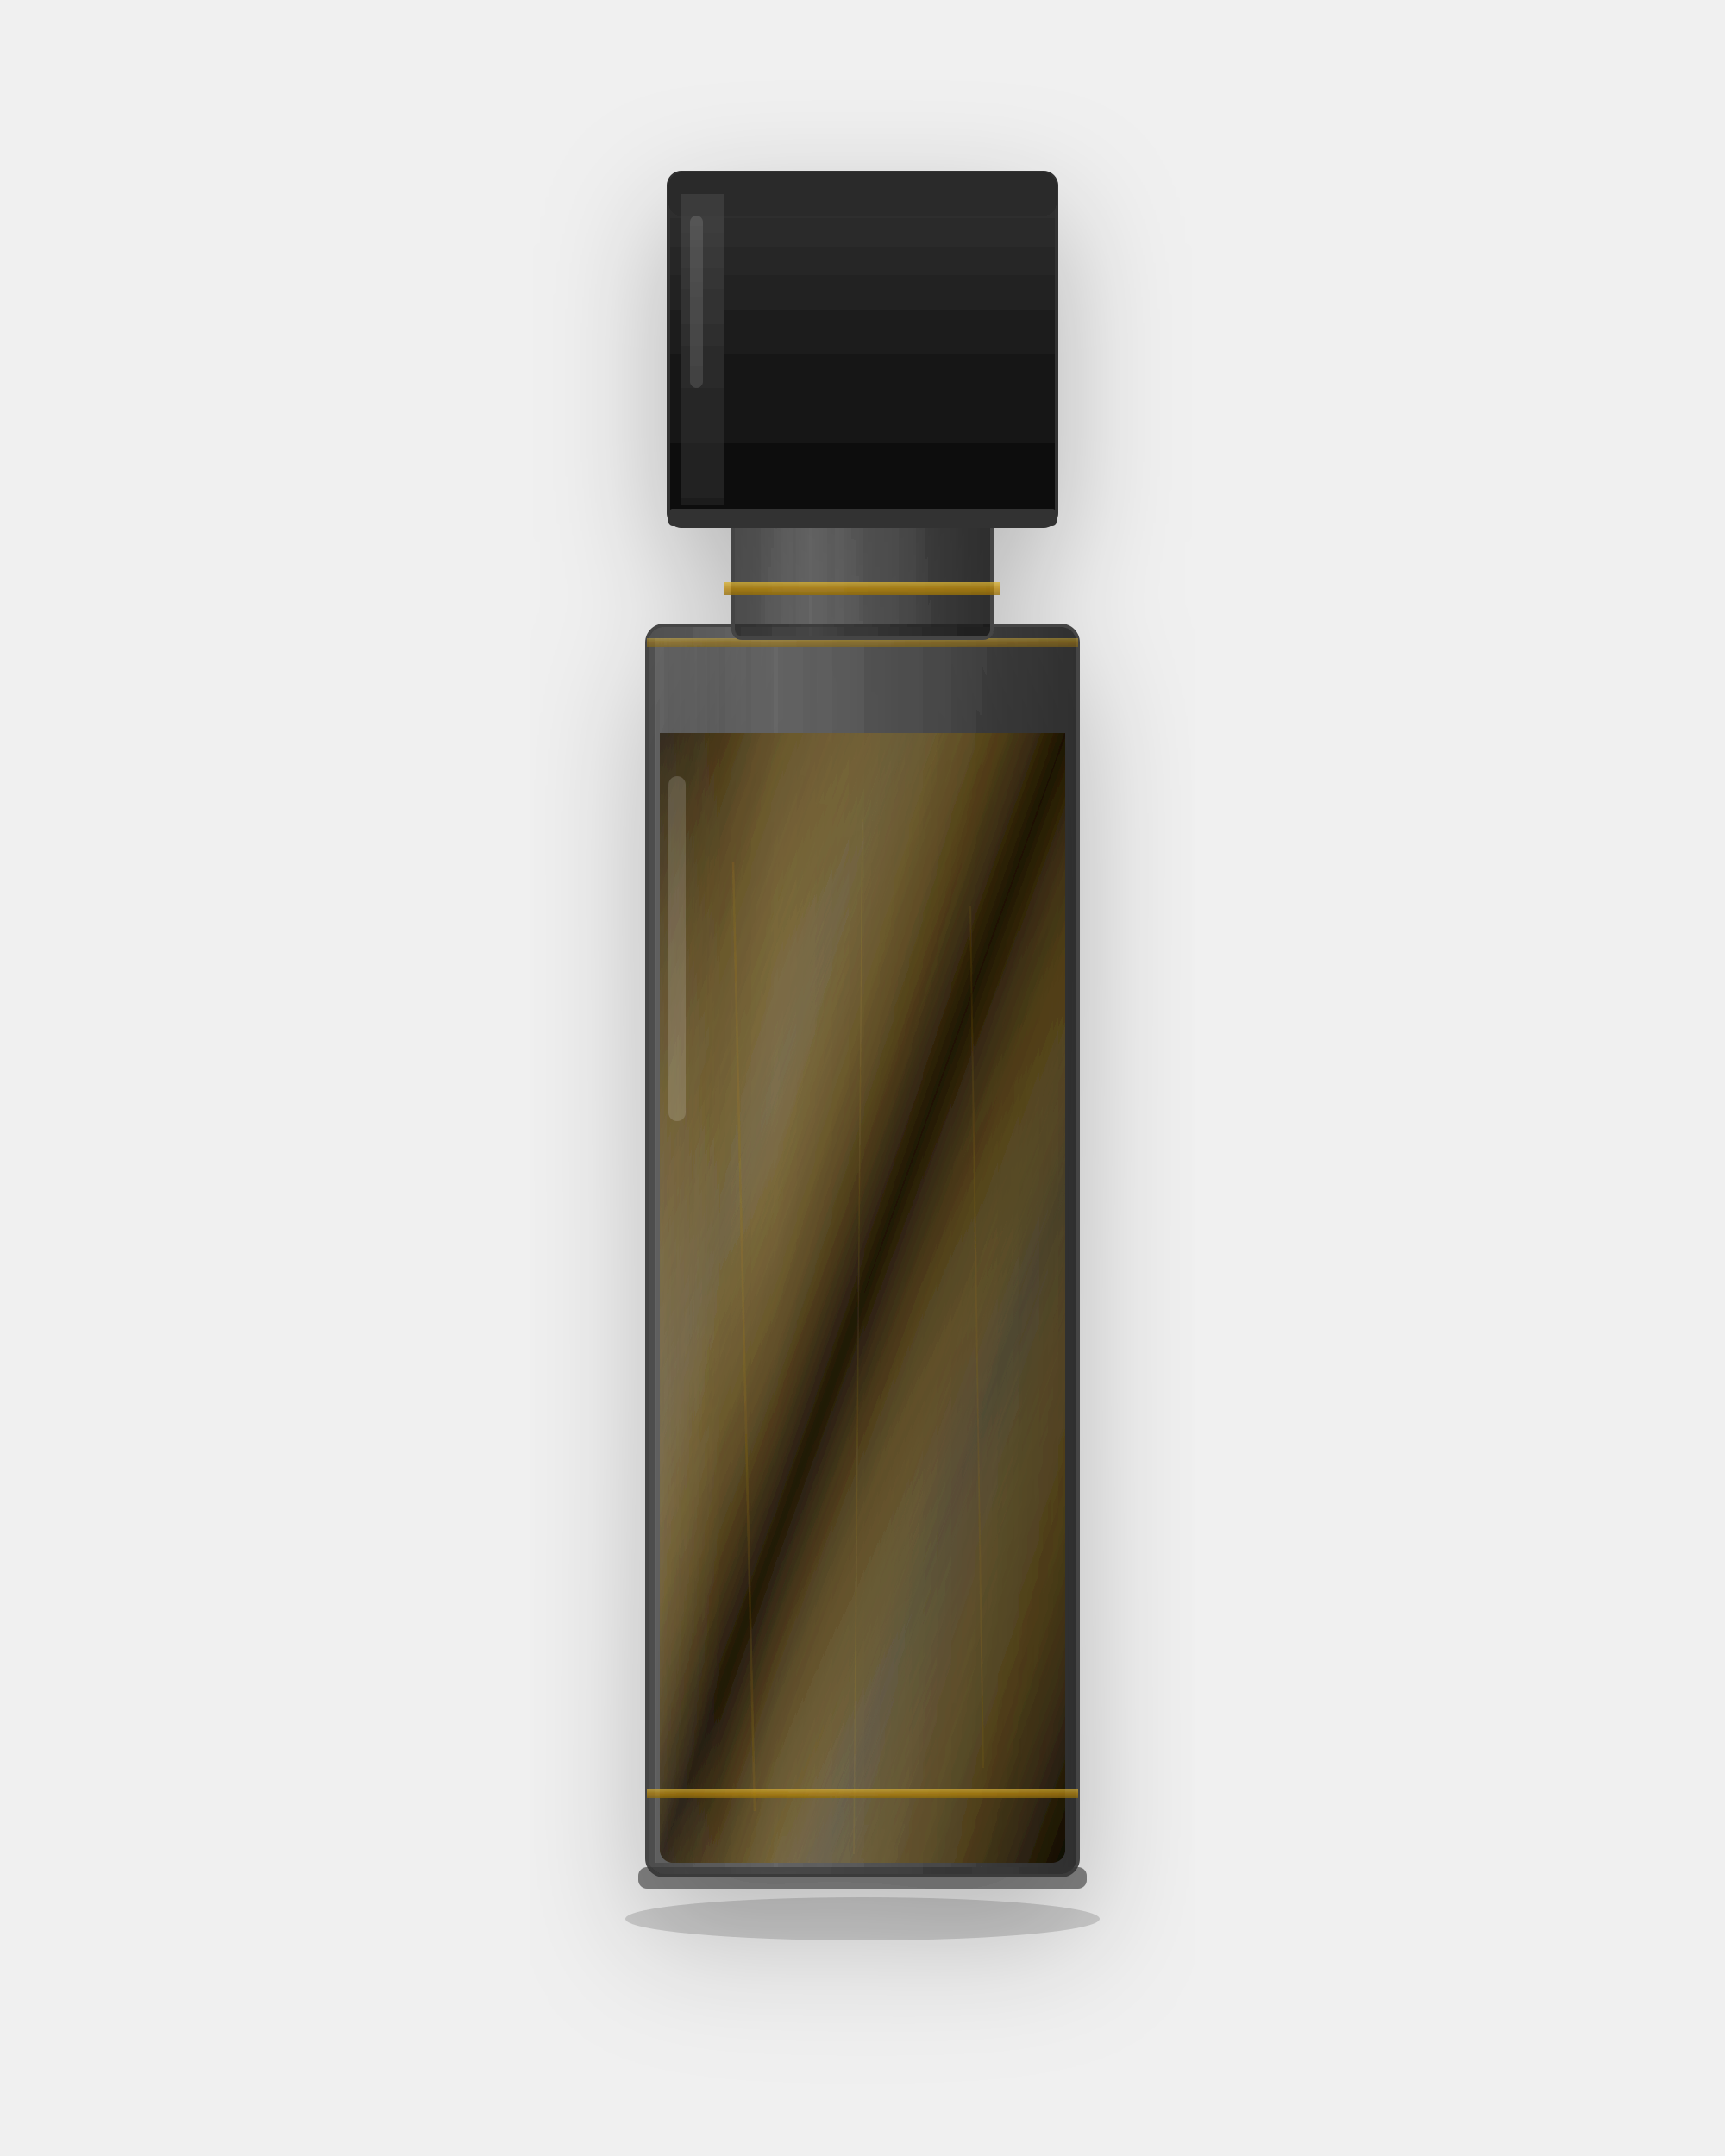
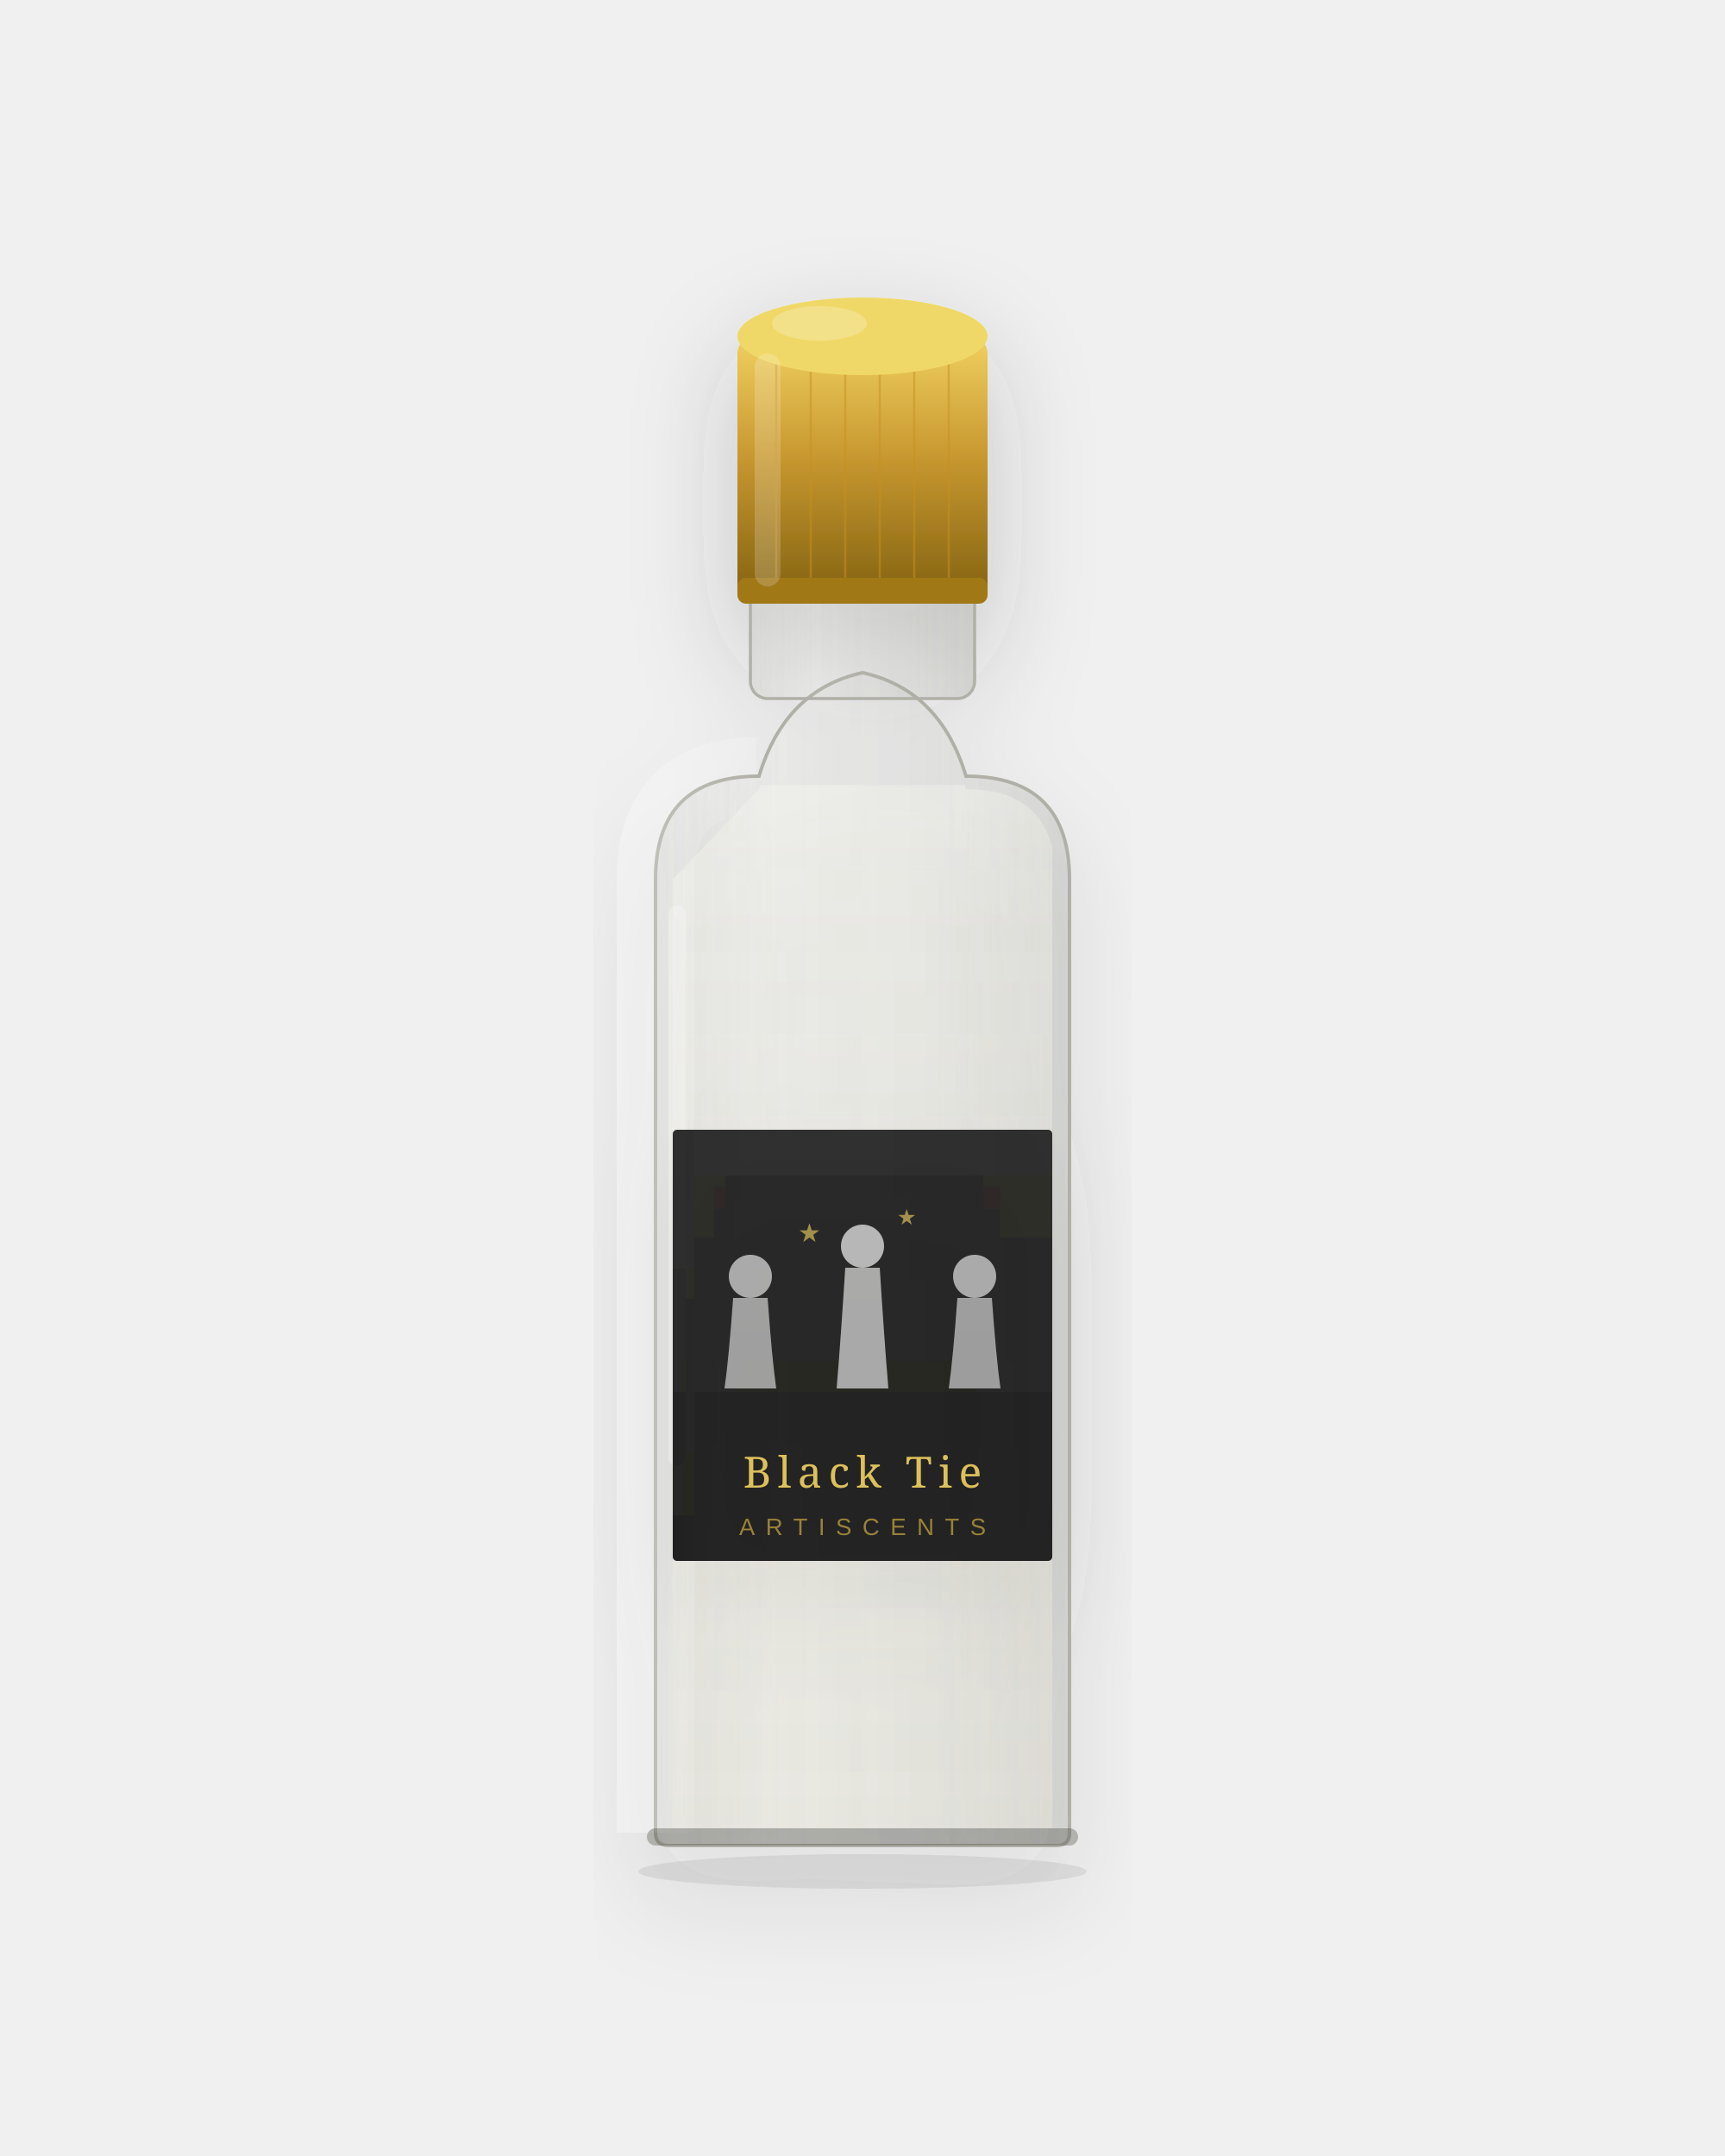
<svg xmlns="http://www.w3.org/2000/svg" viewBox="0 0 400 500" width="400" height="500">
  <defs>
    <linearGradient id="bt-glass" x1="0" y1="0" x2="1" y2="0">
-       <stop offset="0%" stop-color="#2a2a2a" stop-opacity="0.8" />
-       <stop offset="30%" stop-color="#3a3a3a" stop-opacity="0.7" />
-       <stop offset="70%" stop-color="#252525" stop-opacity="0.8" />
-       <stop offset="100%" stop-color="#1a1a1a" stop-opacity="0.9" />
+       <stop offset="0%" stop-color="#a8a8a0" stop-opacity="0.20" />
+       <stop offset="30%" stop-color="#d0d0c8" stop-opacity="0.11" />
+       <stop offset="68%" stop-color="#a8a8a0" stop-opacity="0.15" />
+       <stop offset="100%" stop-color="#888880" stop-opacity="0.24" />
    </linearGradient>
-     <linearGradient id="bt-liquid" x1="0" y1="0" x2="1" y2="1">
-       <stop offset="0%" stop-color="#1a1000" />
-       <stop offset="30%" stop-color="#B8860B" stop-opacity="0.3" />
-       <stop offset="50%" stop-color="#1a1000" />
-       <stop offset="70%" stop-color="#B8860B" stop-opacity="0.2" />
-       <stop offset="100%" stop-color="#0a0500" />
-     </linearGradient>
-     <linearGradient id="bt-gold" x1="0" y1="0" x2="0" y2="1">
-       <stop offset="0%" stop-color="#d4af37" />
-       <stop offset="50%" stop-color="#B8860B" />
-       <stop offset="100%" stop-color="#96700a" />
+     <linearGradient id="bt-liquid" x1="0" y1="0" x2="0" y2="1">
+       <stop offset="0%" stop-color="#f8f8f0" stop-opacity="0.3" />
+       <stop offset="100%" stop-color="#f0edd8" stop-opacity="0.25" />
    </linearGradient>
    <linearGradient id="bt-cap" x1="0" y1="0" x2="0" y2="1">
-       <stop offset="0%" stop-color="#333333" />
-       <stop offset="50%" stop-color="#1a1a1a" />
+       <stop offset="0%" stop-color="#f0d060" />
+       <stop offset="45%" stop-color="#c89830" />
+       <stop offset="100%" stop-color="#806010" />
+     </linearGradient>
+     <linearGradient id="bt-hl" x1="0" y1="0" x2="1" y2="0">
+       <stop offset="0%" stop-color="#ffffff" stop-opacity="0.45" />
+       <stop offset="100%" stop-color="#ffffff" stop-opacity="0" />
+     </linearGradient>
+     <linearGradient id="bt-label" x1="0" y1="0" x2="0" y2="1">
+       <stop offset="0%" stop-color="#181818" />
      <stop offset="100%" stop-color="#0a0a0a" />
    </linearGradient>
-     <linearGradient id="bt-highlight" x1="0" y1="0" x2="1" y2="0">
-       <stop offset="0%" stop-color="#ffffff" stop-opacity="0.2" />
-       <stop offset="100%" stop-color="#ffffff" stop-opacity="0" />
-     </linearGradient>
-     <filter id="bt-shadow" x="-20%" y="-10%" width="140%" height="130%">
-       <feDropShadow dx="0" dy="10" stdDeviation="14" flood-color="#000000" flood-opacity="0.25" />
+     <filter id="bt-sh">
+       <feDropShadow dx="0" dy="10" stdDeviation="12" flood-color="#303030" flood-opacity="0.22" />
    </filter>
  </defs>
-   <g filter="url(#bt-shadow)">
-     <rect x="150" y="145" width="100" height="290" rx="4" fill="url(#bt-glass)" stroke="#444444" stroke-width="0.8" />
-     <clipPath id="bt-clip">
-       <rect x="153" y="148" width="94" height="284" rx="3" />
+   <g filter="url(#bt-sh)">
+     <path d="M176,180 Q152,180 152,204 L152,425 Q152,428 155,428 L245,428 Q248,428 248,425 L248,204 Q248,180 224,180 Q218,160 200,156 Q182,160 176,180 Z" fill="url(#bt-glass)" stroke="#b0b0a8" stroke-width="0.8" />
+     <clipPath id="bt-cl">
+       <path d="M155,205 L155,424 L245,424 L245,205 Q245,183 224,183 Q218,163 200,159 Q182,163 176,183 Z" />
    </clipPath>
-     <rect x="153" y="170" width="94" height="262" fill="url(#bt-liquid)" clip-path="url(#bt-clip)" opacity="0.9" />
-     <line x1="170" y1="200" x2="175" y2="420" stroke="#B8860B" stroke-width="0.5" opacity="0.15" />
-     <line x1="200" y1="190" x2="198" y2="430" stroke="#d4af37" stroke-width="0.3" opacity="0.1" />
-     <line x1="225" y1="210" x2="228" y2="410" stroke="#B8860B" stroke-width="0.4" opacity="0.12" />
-     <rect x="152" y="148" width="15" height="284" fill="url(#bt-highlight)" opacity="0.5" />
-     <rect x="155" y="180" width="4" height="80" rx="2" fill="#ffffff" opacity="0.15" />
-     <rect x="150" y="415" width="100" height="2" fill="url(#bt-gold)" opacity="0.7" />
-     <rect x="150" y="148" width="100" height="2" fill="url(#bt-gold)" opacity="0.5" />
-     <rect x="170" y="120" width="60" height="28" rx="2" fill="url(#bt-glass)" stroke="#444444" stroke-width="0.8" />
-     <rect x="168" y="135" width="64" height="3" fill="url(#bt-gold)" opacity="0.8" />
-     <rect x="155" y="40" width="90" height="82" rx="3" fill="url(#bt-cap)" stroke="#333333" stroke-width="0.8" />
-     <rect x="155" y="40" width="90" height="10" rx="3" fill="#2a2a2a" />
-     <rect x="158" y="45" width="10" height="72" fill="#ffffff" opacity="0.08" />
-     <rect x="160" y="50" width="3" height="40" rx="1.5" fill="#ffffff" opacity="0.12" />
-     <rect x="155" y="118" width="90" height="4" rx="1" fill="#333333" />
-     <rect x="148" y="433" width="104" height="5" rx="2" fill="#333333" opacity="0.6" />
-     <ellipse cx="200" cy="445" rx="55" ry="5" fill="#1a1a1a" opacity="0.15" />
+     <rect x="156" y="182" width="88" height="244" fill="url(#bt-liquid)" clip-path="url(#bt-cl)" />
+     <path d="M176,180 Q152,180 152,204 L152,425" fill="none" stroke="url(#bt-hl)" stroke-width="18" opacity="0.42" />
+     <rect x="155" y="210" width="4" height="130" rx="2" fill="#ffffff" opacity="0.22" />
+     <rect x="156" y="262" width="88" height="100" rx="1" fill="url(#bt-label)" opacity="0.88" />
+     <ellipse cx="174" cy="296" rx="5" ry="5" fill="#ffffff" opacity="0.60" />
+     <path d="M170,301 Q169,315 168,322 L180,322 Q179,315 178,301 Z" fill="#ffffff" opacity="0.55" />
+     <ellipse cx="200" cy="289" rx="5" ry="5" fill="#ffffff" opacity="0.65" />
+     <path d="M196,294 Q195,310 194,322 L206,322 Q205,310 204,294 Z" fill="#ffffff" opacity="0.60" />
+     <ellipse cx="226" cy="296" rx="5" ry="5" fill="#ffffff" opacity="0.60" />
+     <path d="M222,301 Q221,315 220,322 L232,322 Q231,315 230,301 Z" fill="#ffffff" opacity="0.55" />
+     <text x="185" y="288" font-family="Arial" font-size="6" fill="#f0d060" opacity="0.6">★</text>
+     <text x="208" y="284" font-family="Arial" font-size="5" fill="#f0d060" opacity="0.6">★</text>
+     <text x="200" y="345" font-family="Georgia,serif" font-size="10" fill="#f0d060" text-anchor="middle" letter-spacing="1.5" opacity="0.90">Black Tie</text>
+     <text x="200" y="356" font-family="Arial,sans-serif" font-size="5.5" fill="#c0a040" text-anchor="middle" letter-spacing="2.5" opacity="0.75">ARTISCENTS</text>
+     <rect x="150" y="424" width="100" height="4" rx="2" fill="#484840" opacity="0.35" />
+     <rect x="174" y="136" width="52" height="26" rx="4" fill="url(#bt-glass)" stroke="#b0b0a8" stroke-width="0.7" />
+     <rect x="171" y="78" width="58" height="62" rx="4" fill="url(#bt-cap)" />
+     <line x1="180" y1="80" x2="180" y2="138" stroke="#c89020" stroke-width="0.5" opacity="0.5" />
+     <line x1="188" y1="80" x2="188" y2="138" stroke="#c89020" stroke-width="0.5" opacity="0.5" />
+     <line x1="196" y1="80" x2="196" y2="138" stroke="#c89020" stroke-width="0.5" opacity="0.5" />
+     <line x1="204" y1="80" x2="204" y2="138" stroke="#c89020" stroke-width="0.5" opacity="0.5" />
+     <line x1="212" y1="80" x2="212" y2="138" stroke="#c89020" stroke-width="0.5" opacity="0.5" />
+     <line x1="220" y1="80" x2="220" y2="138" stroke="#c89020" stroke-width="0.5" opacity="0.5" />
+     <ellipse cx="200" cy="78" rx="29" ry="9" fill="#f0d868" />
+     <ellipse cx="190" cy="75" rx="11" ry="4" fill="#ffffff" opacity="0.22" />
+     <rect x="171" y="134" width="58" height="6" rx="2" fill="#a07818" />
+     <rect x="175" y="82" width="6" height="54" rx="3" fill="#ffffff" opacity="0.18" />
+     <ellipse cx="200" cy="434" rx="52" ry="4" fill="#303030" opacity="0.1" />
  </g>
</svg>
